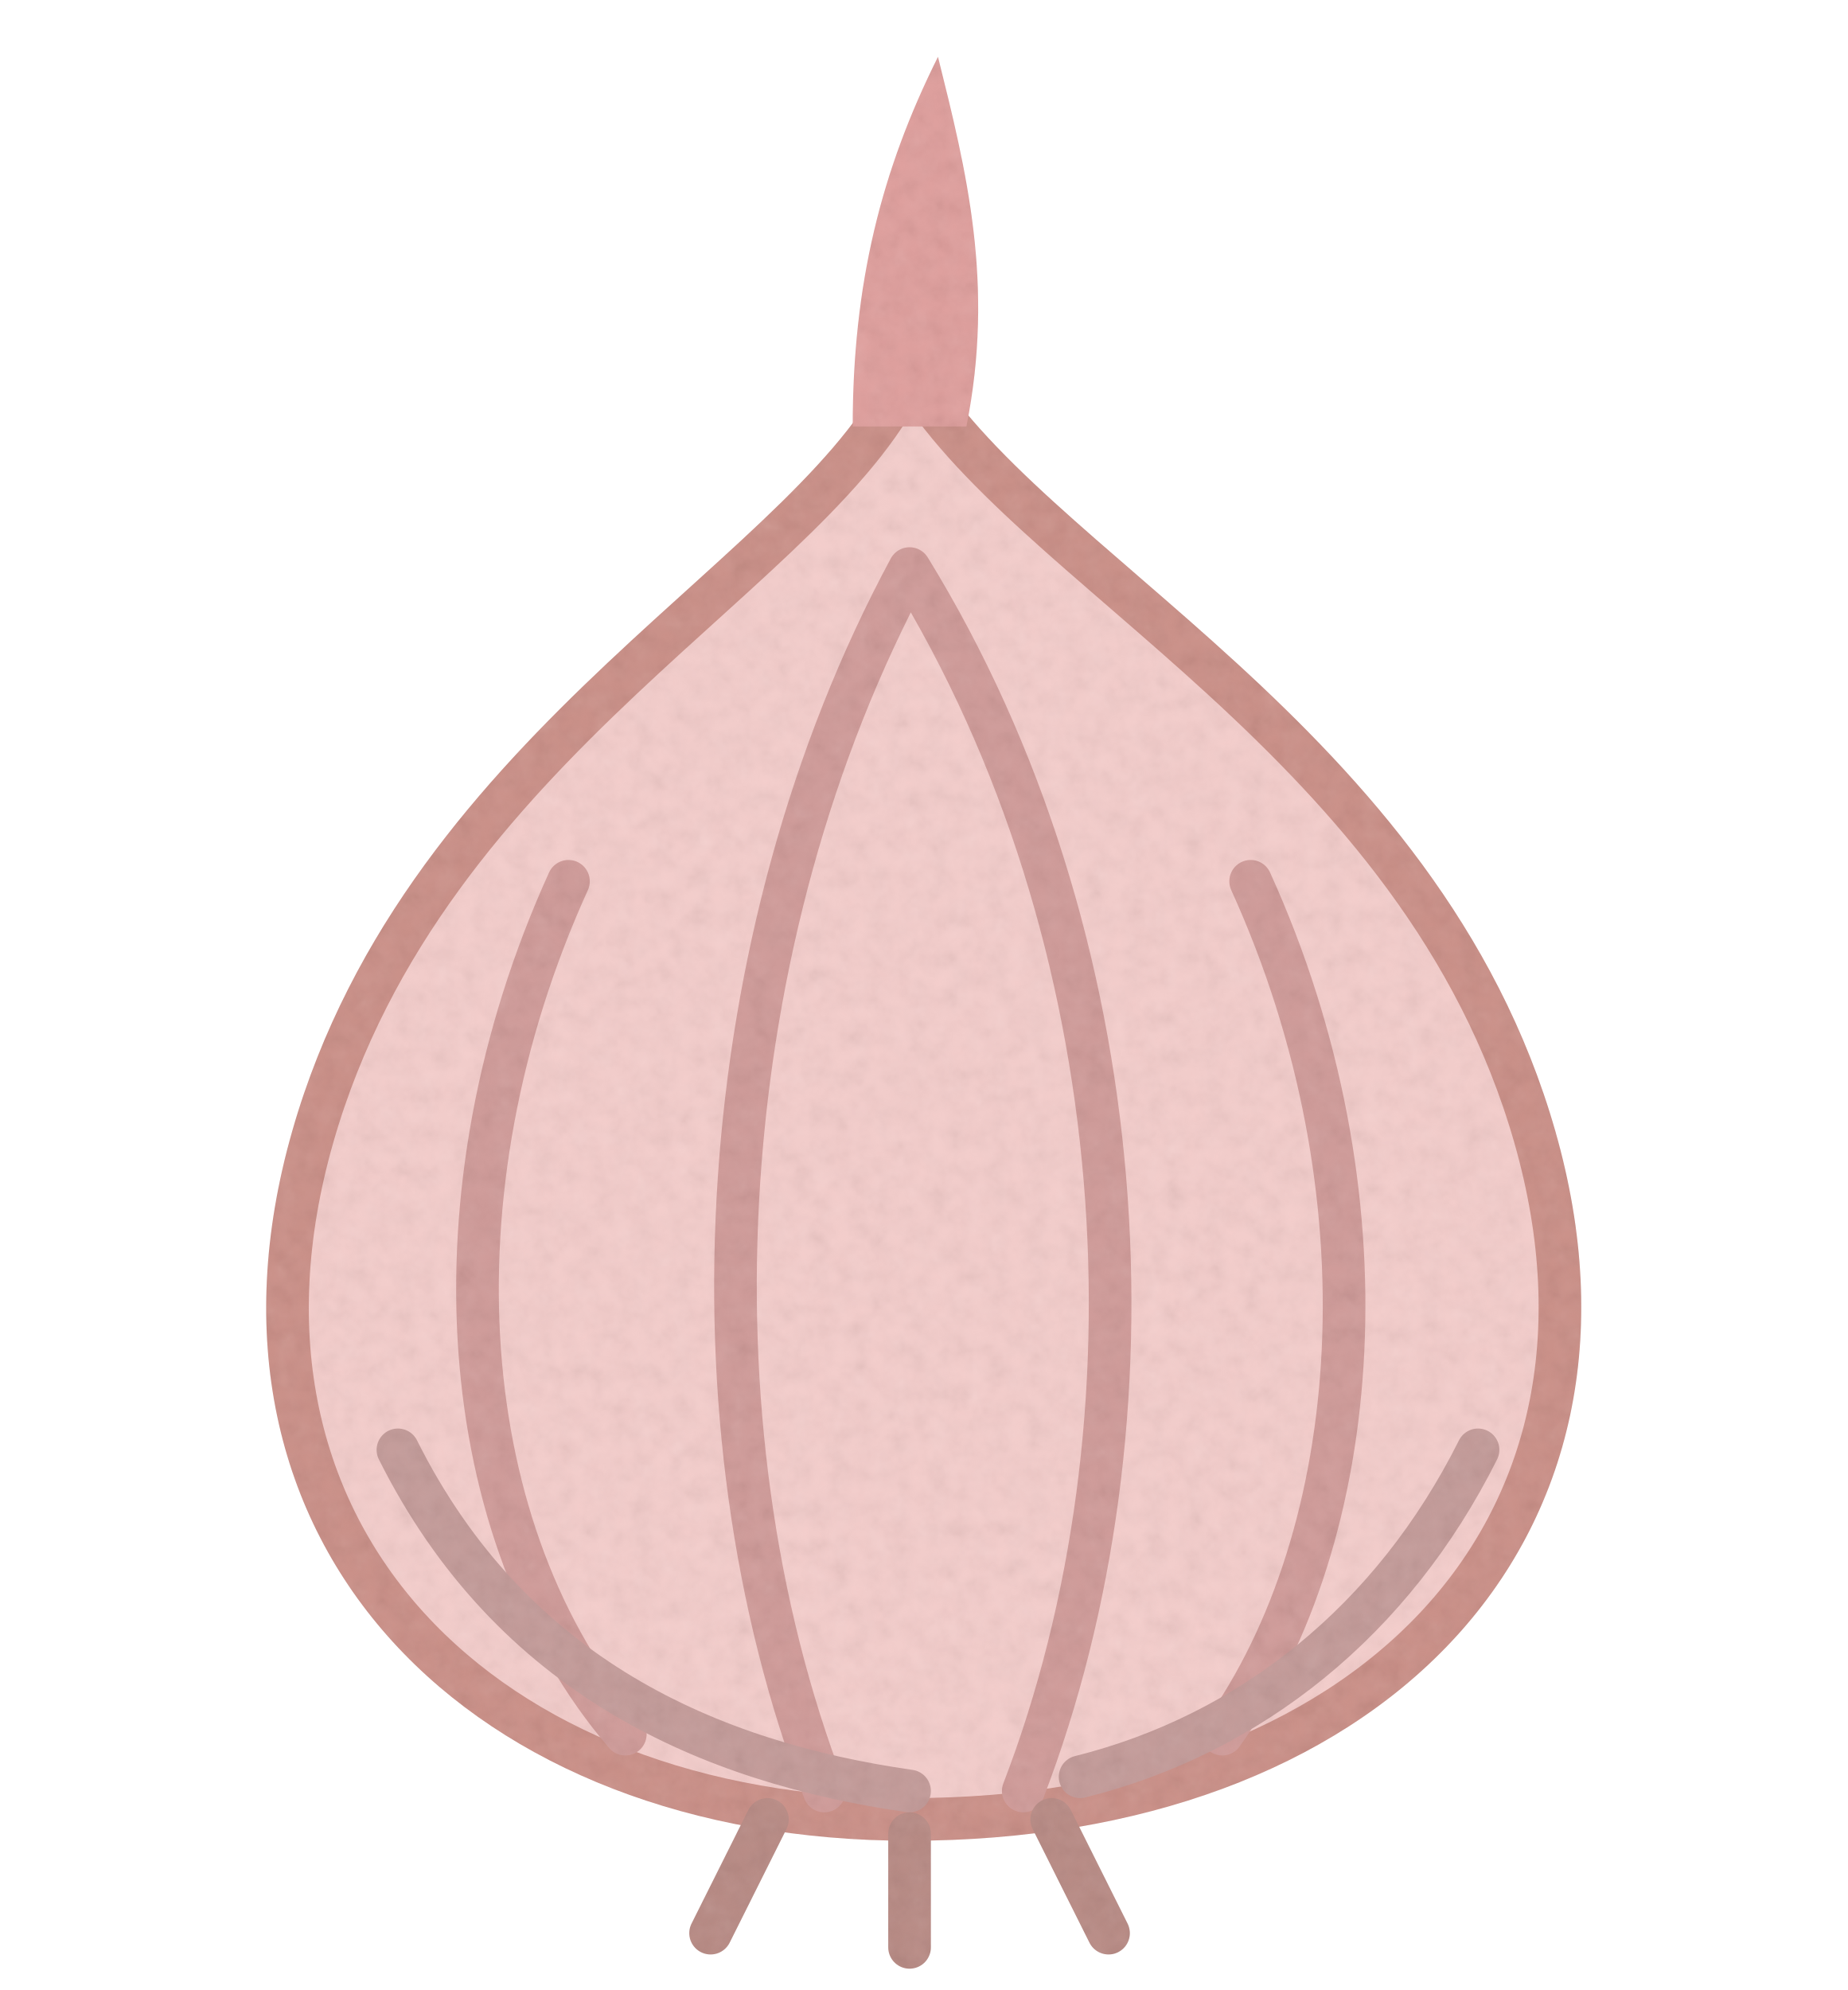
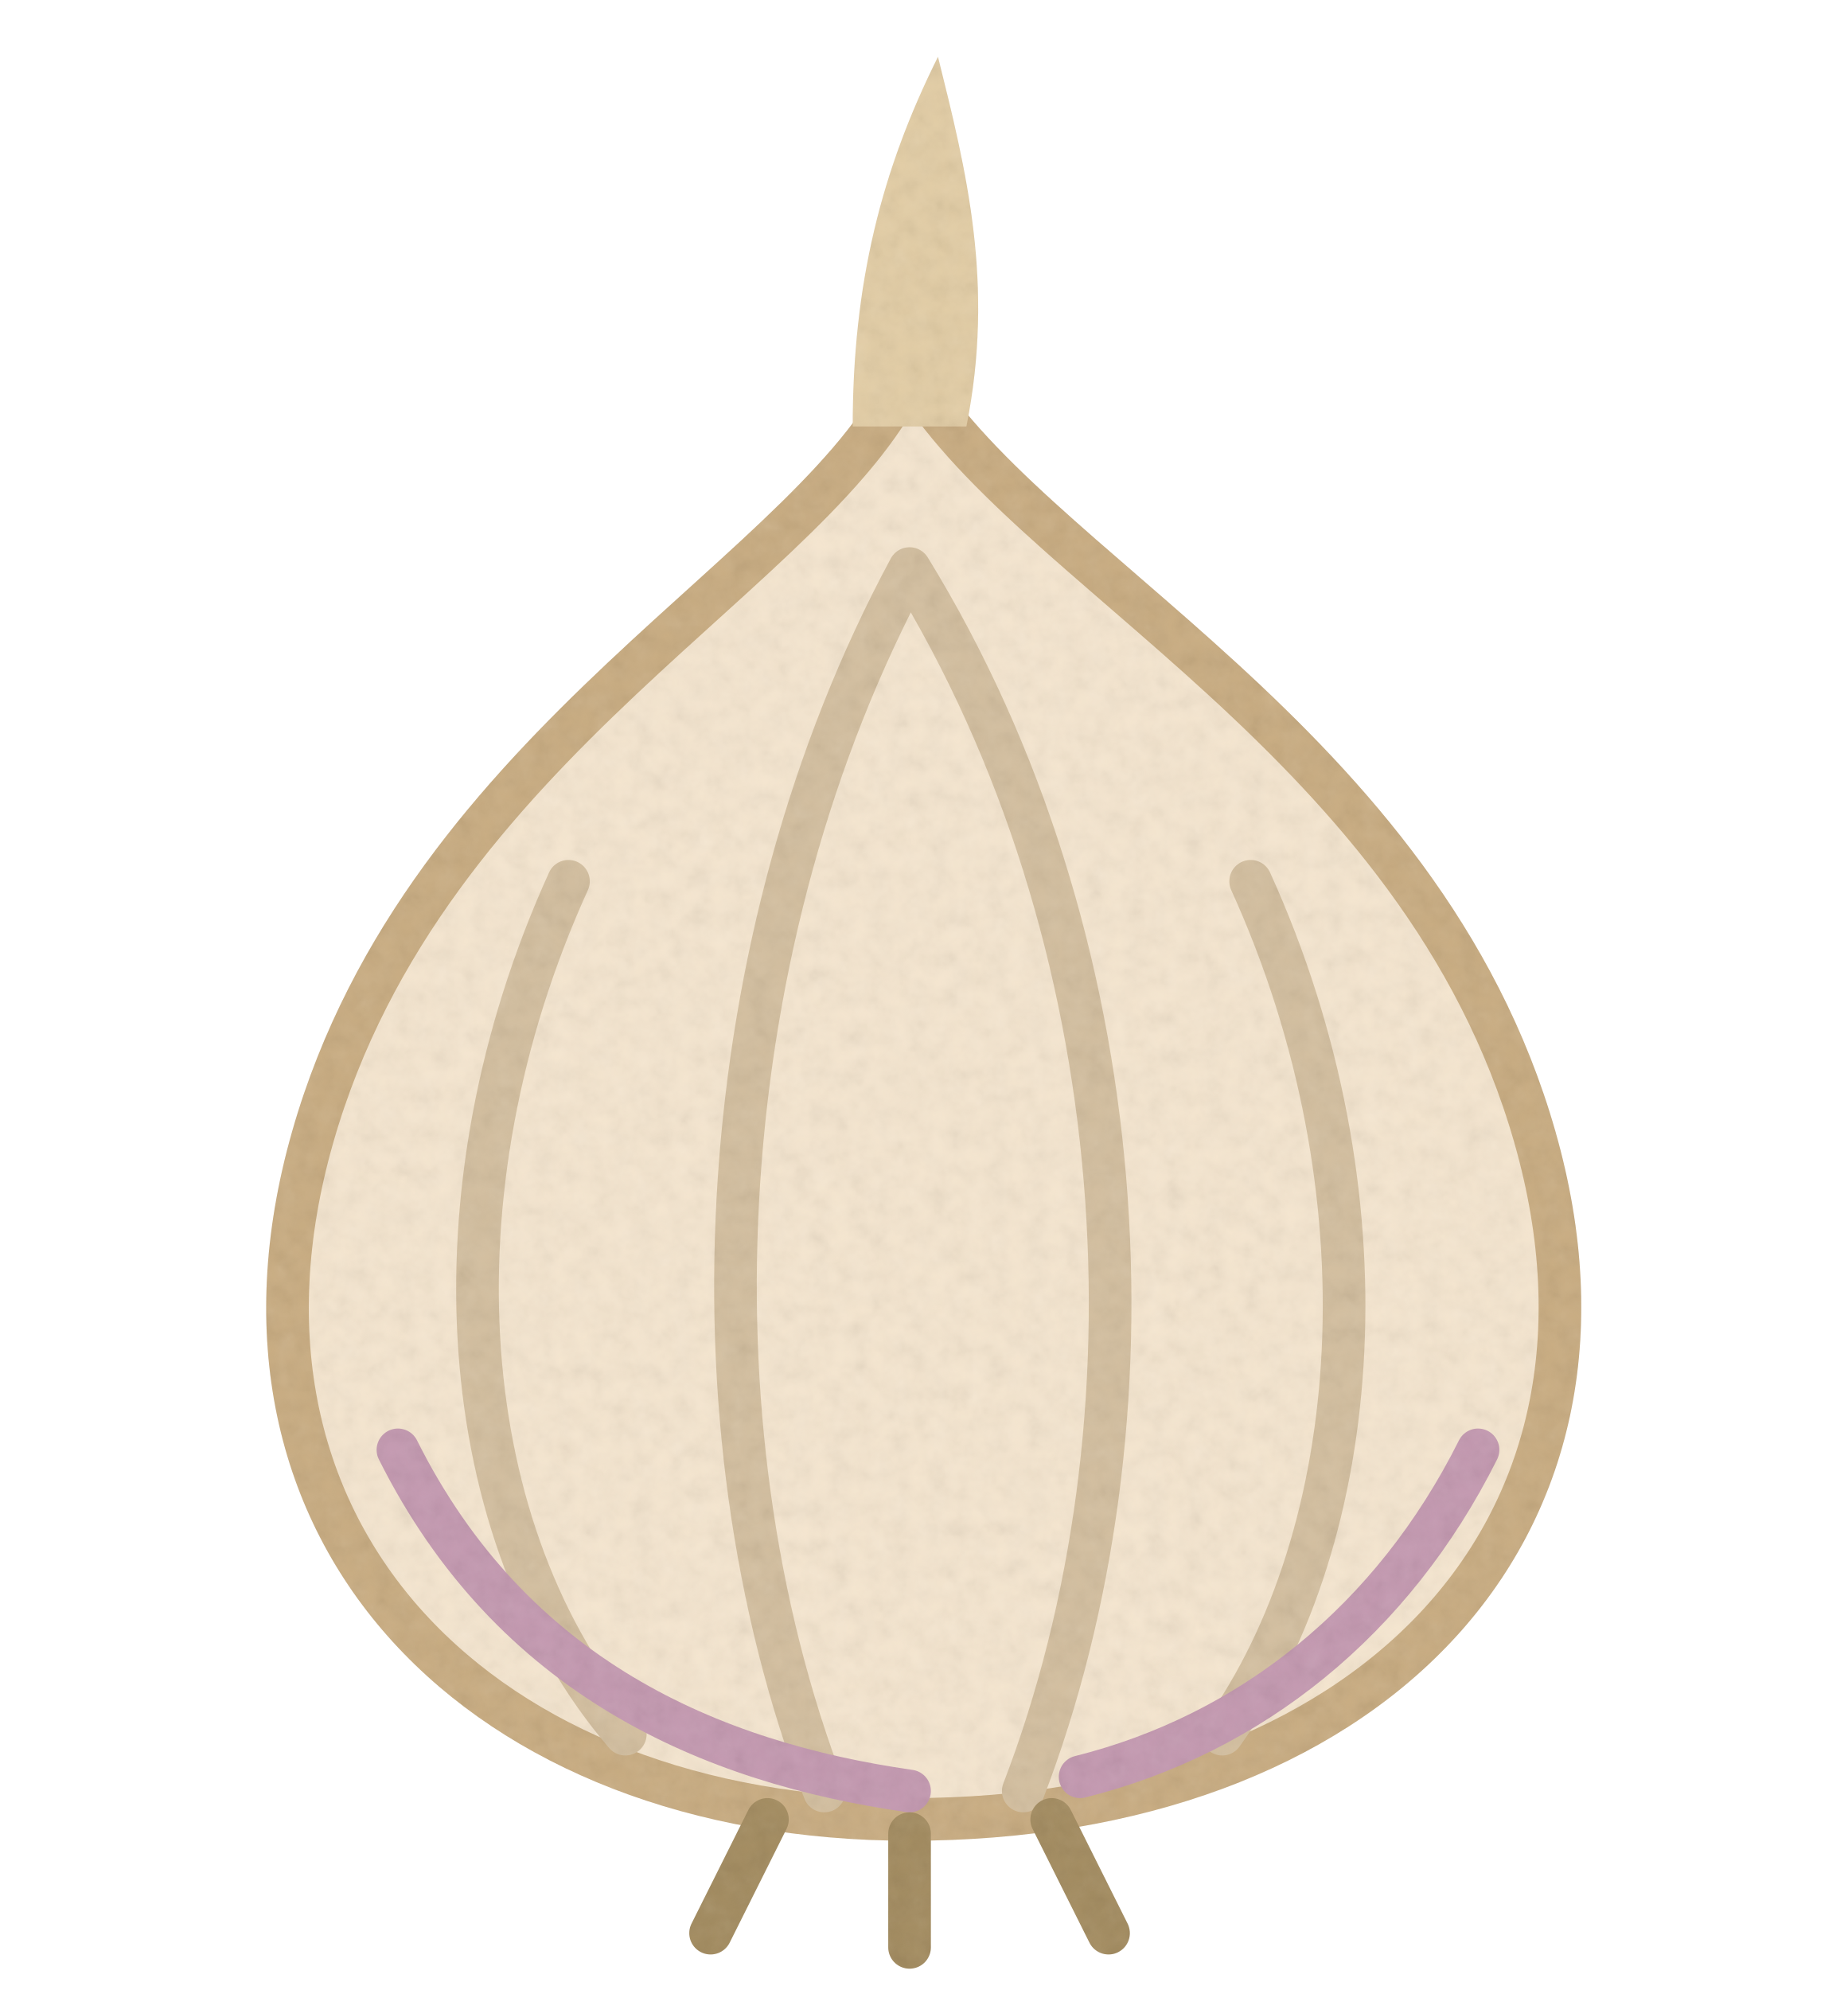
<svg xmlns="http://www.w3.org/2000/svg" viewBox="0 0 130 140" fill="none" role="img" aria-labelledby="title">
  <defs>
    <filter id="paper" x="-2%" y="-2%" width="104%" height="104%" color-interpolation-filters="sRGB">
      <feTurbulence type="fractalNoise" baseFrequency=".72" numOctaves="3" seed="23" stitchTiles="stitch" result="grain" />
      <feColorMatrix in="grain" type="saturate" values="0" />
      <feComponentTransfer>
        <feFuncA type="linear" slope=".14" />
      </feComponentTransfer>
      <feComposite in2="SourceGraphic" operator="in" result="ink" />
      <feBlend in="SourceGraphic" in2="ink" mode="soft-light" />
    </filter>
  </defs>
  <g filter="url(#paper)" stroke-linecap="round" stroke-linejoin="round">
-     <path d="M64 26c-6 14-34 26-42 54-8 28 12 48 42 48 32 0 52-20 44-48-8-28-36-40-44-54Z" fill="#f3cdcb" stroke="#cb9189" stroke-width="3" />
-     <path d="M64 40c-14 26-16 60-6 86m6-86c16 26 18 60 8 86M40 62c-10 22-8 46 4 60m44-60c10 22 8 46-2 60" stroke="#d09c9a" stroke-width="3" />
-     <path d="M28 102c8 16 22 22 36 24m40-24c-6 12-16 20-28 23" stroke="#c49c9a" stroke-width="3" />
-     <path d="M60 30c0-10 2-18 6-26 2 8 4 16 2 26Z" fill="#dfa09e" />
-     <path d="m54 128-4 8m14-7v8m10-9 4 8" stroke="#b98c86" stroke-width="3" />
+     <path d="M64 26c-6 14-34 26-42 54-8 28 12 48 42 48 32 0 52-20 44-48-8-28-36-40-44-54Z" fill="#f4e5cf" stroke="#c9ad83" stroke-width="3" />
+     <path d="M64 40c-14 26-16 60-6 86m6-86c16 26 18 60 8 86M40 62c-10 22-8 46 4 60m44-60c10 22 8 46-2 60" stroke="#d3bfa0" stroke-width="3" />
+     <path d="M28 102c8 16 22 22 36 24m40-24c-6 12-16 20-28 23" stroke="#c49ab1" stroke-width="3" />
+     <path d="M60 30c0-10 2-18 6-26 2 8 4 16 2 26Z" fill="#e2cda6" />
+     <path d="m54 128-4 8m14-7v8m10-9 4 8" stroke="#a48d62" stroke-width="3" />
  </g>
</svg>
